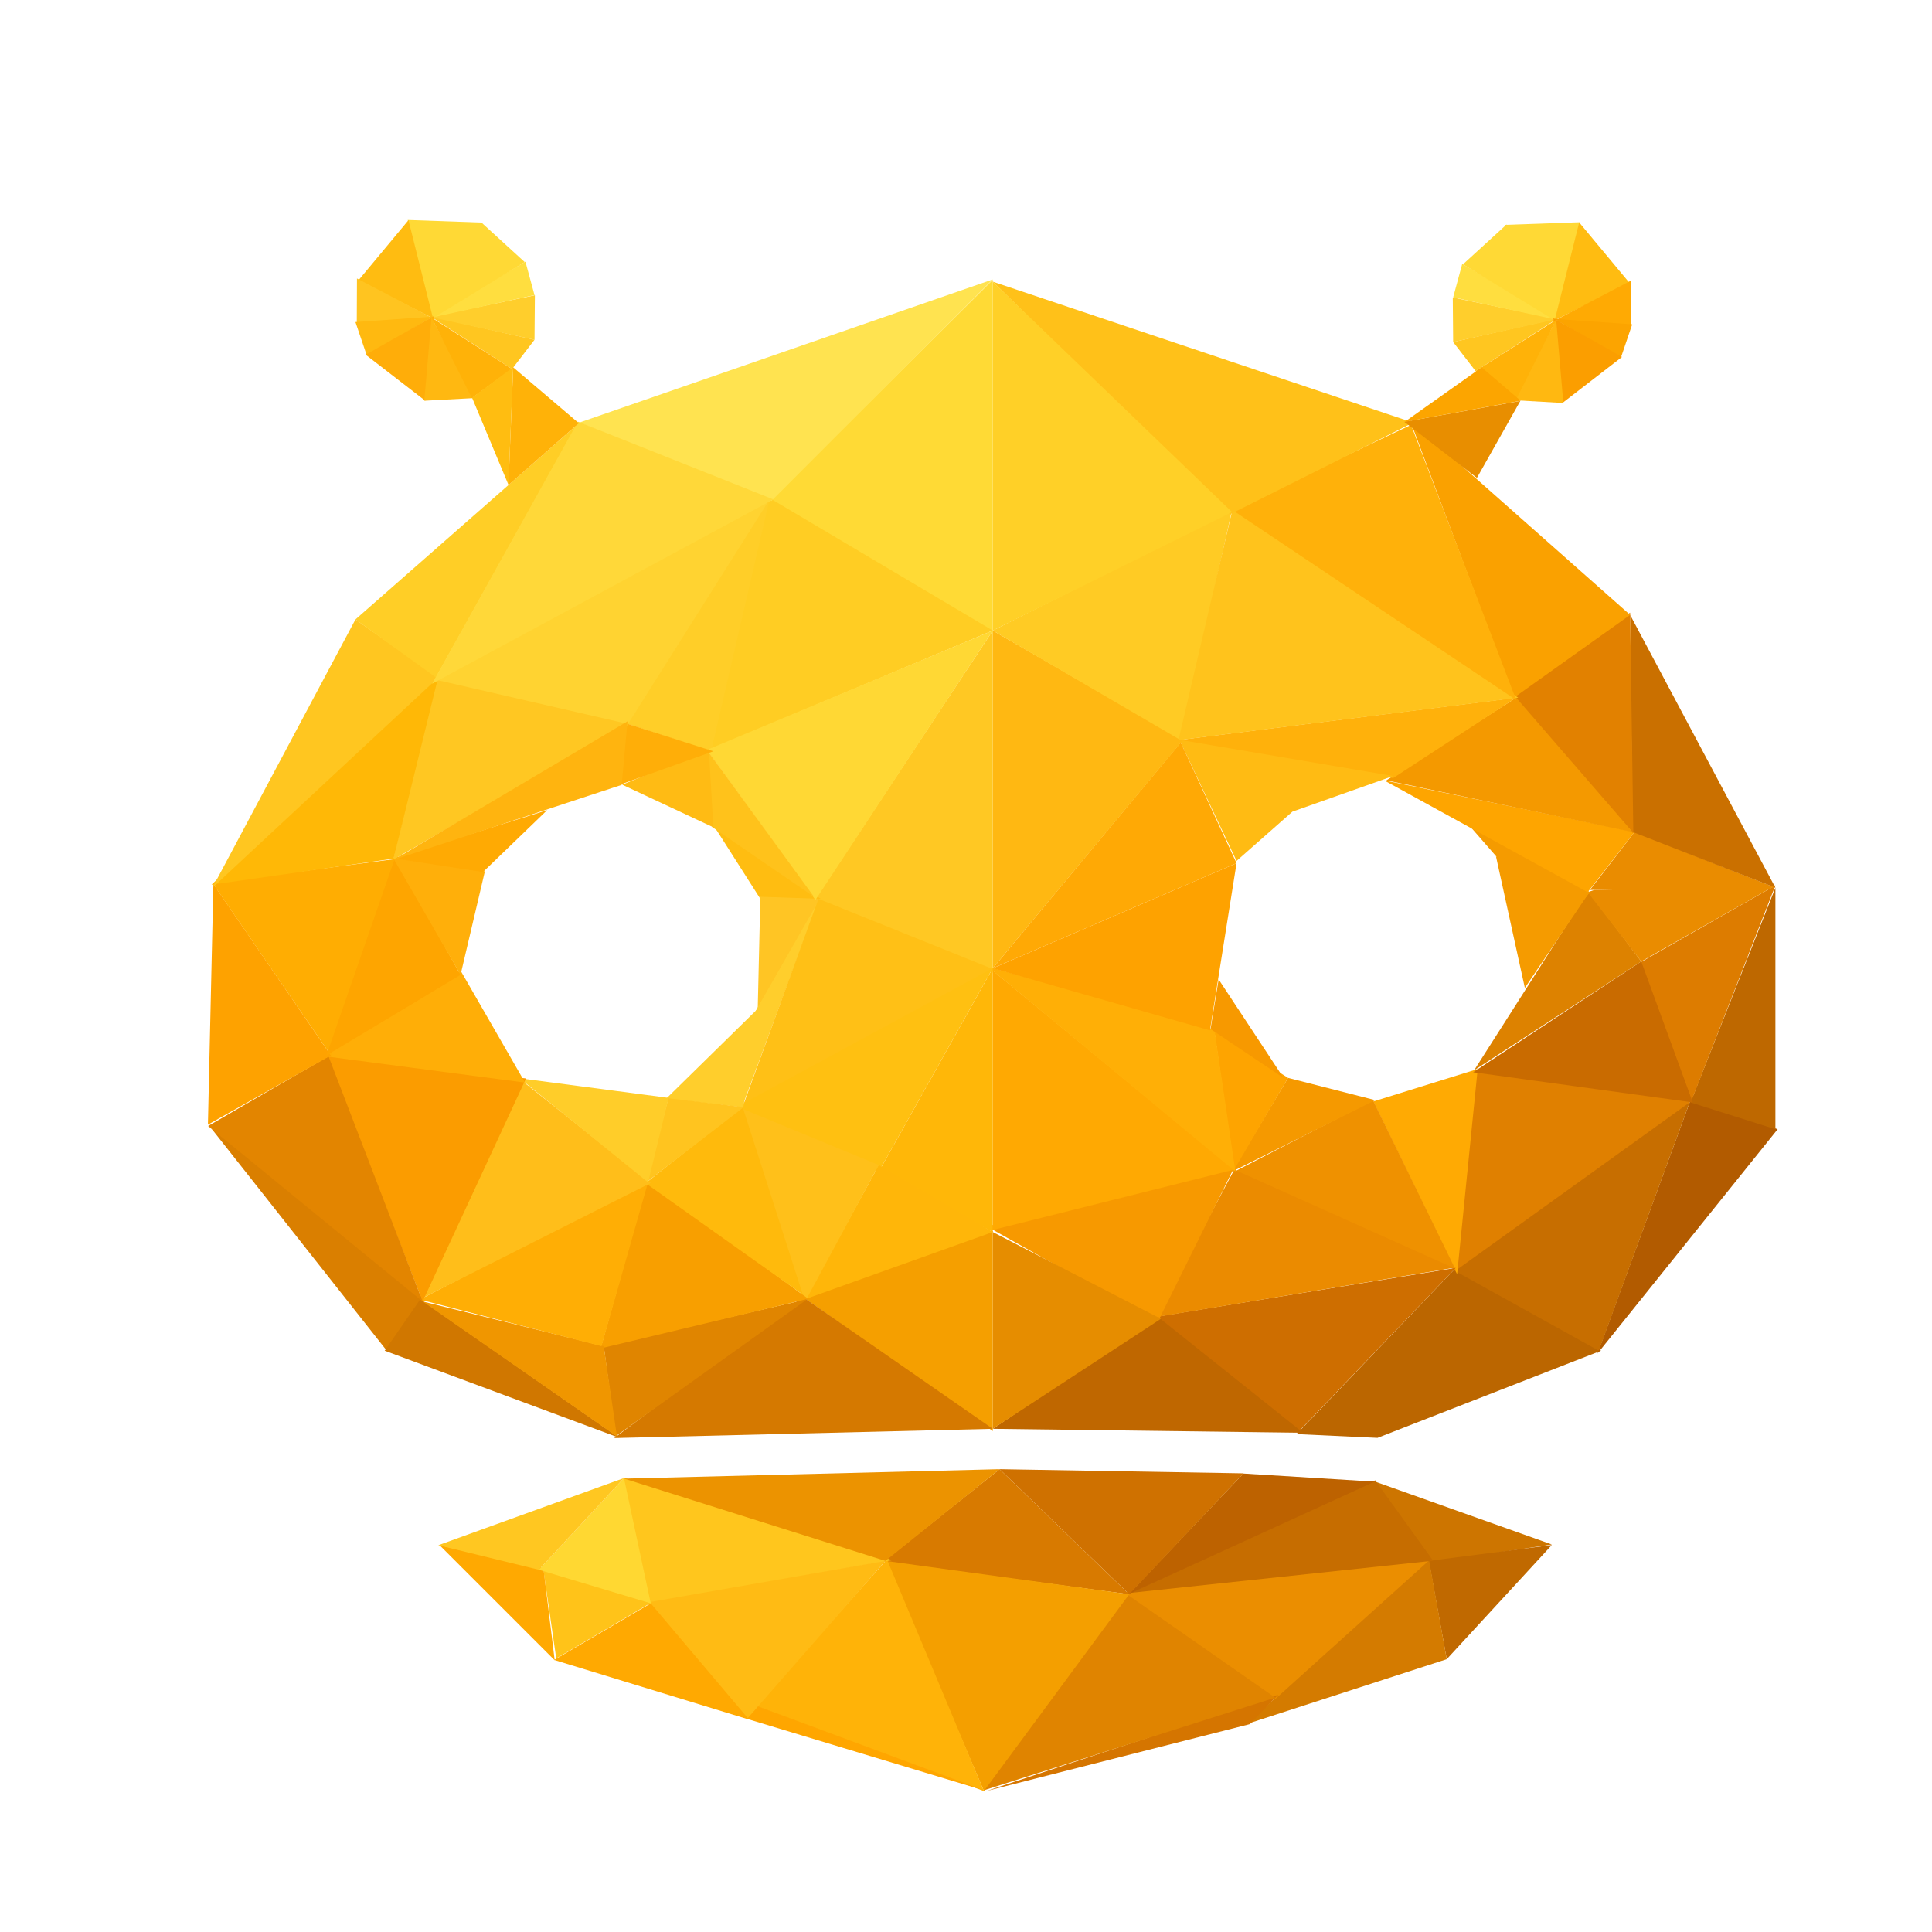
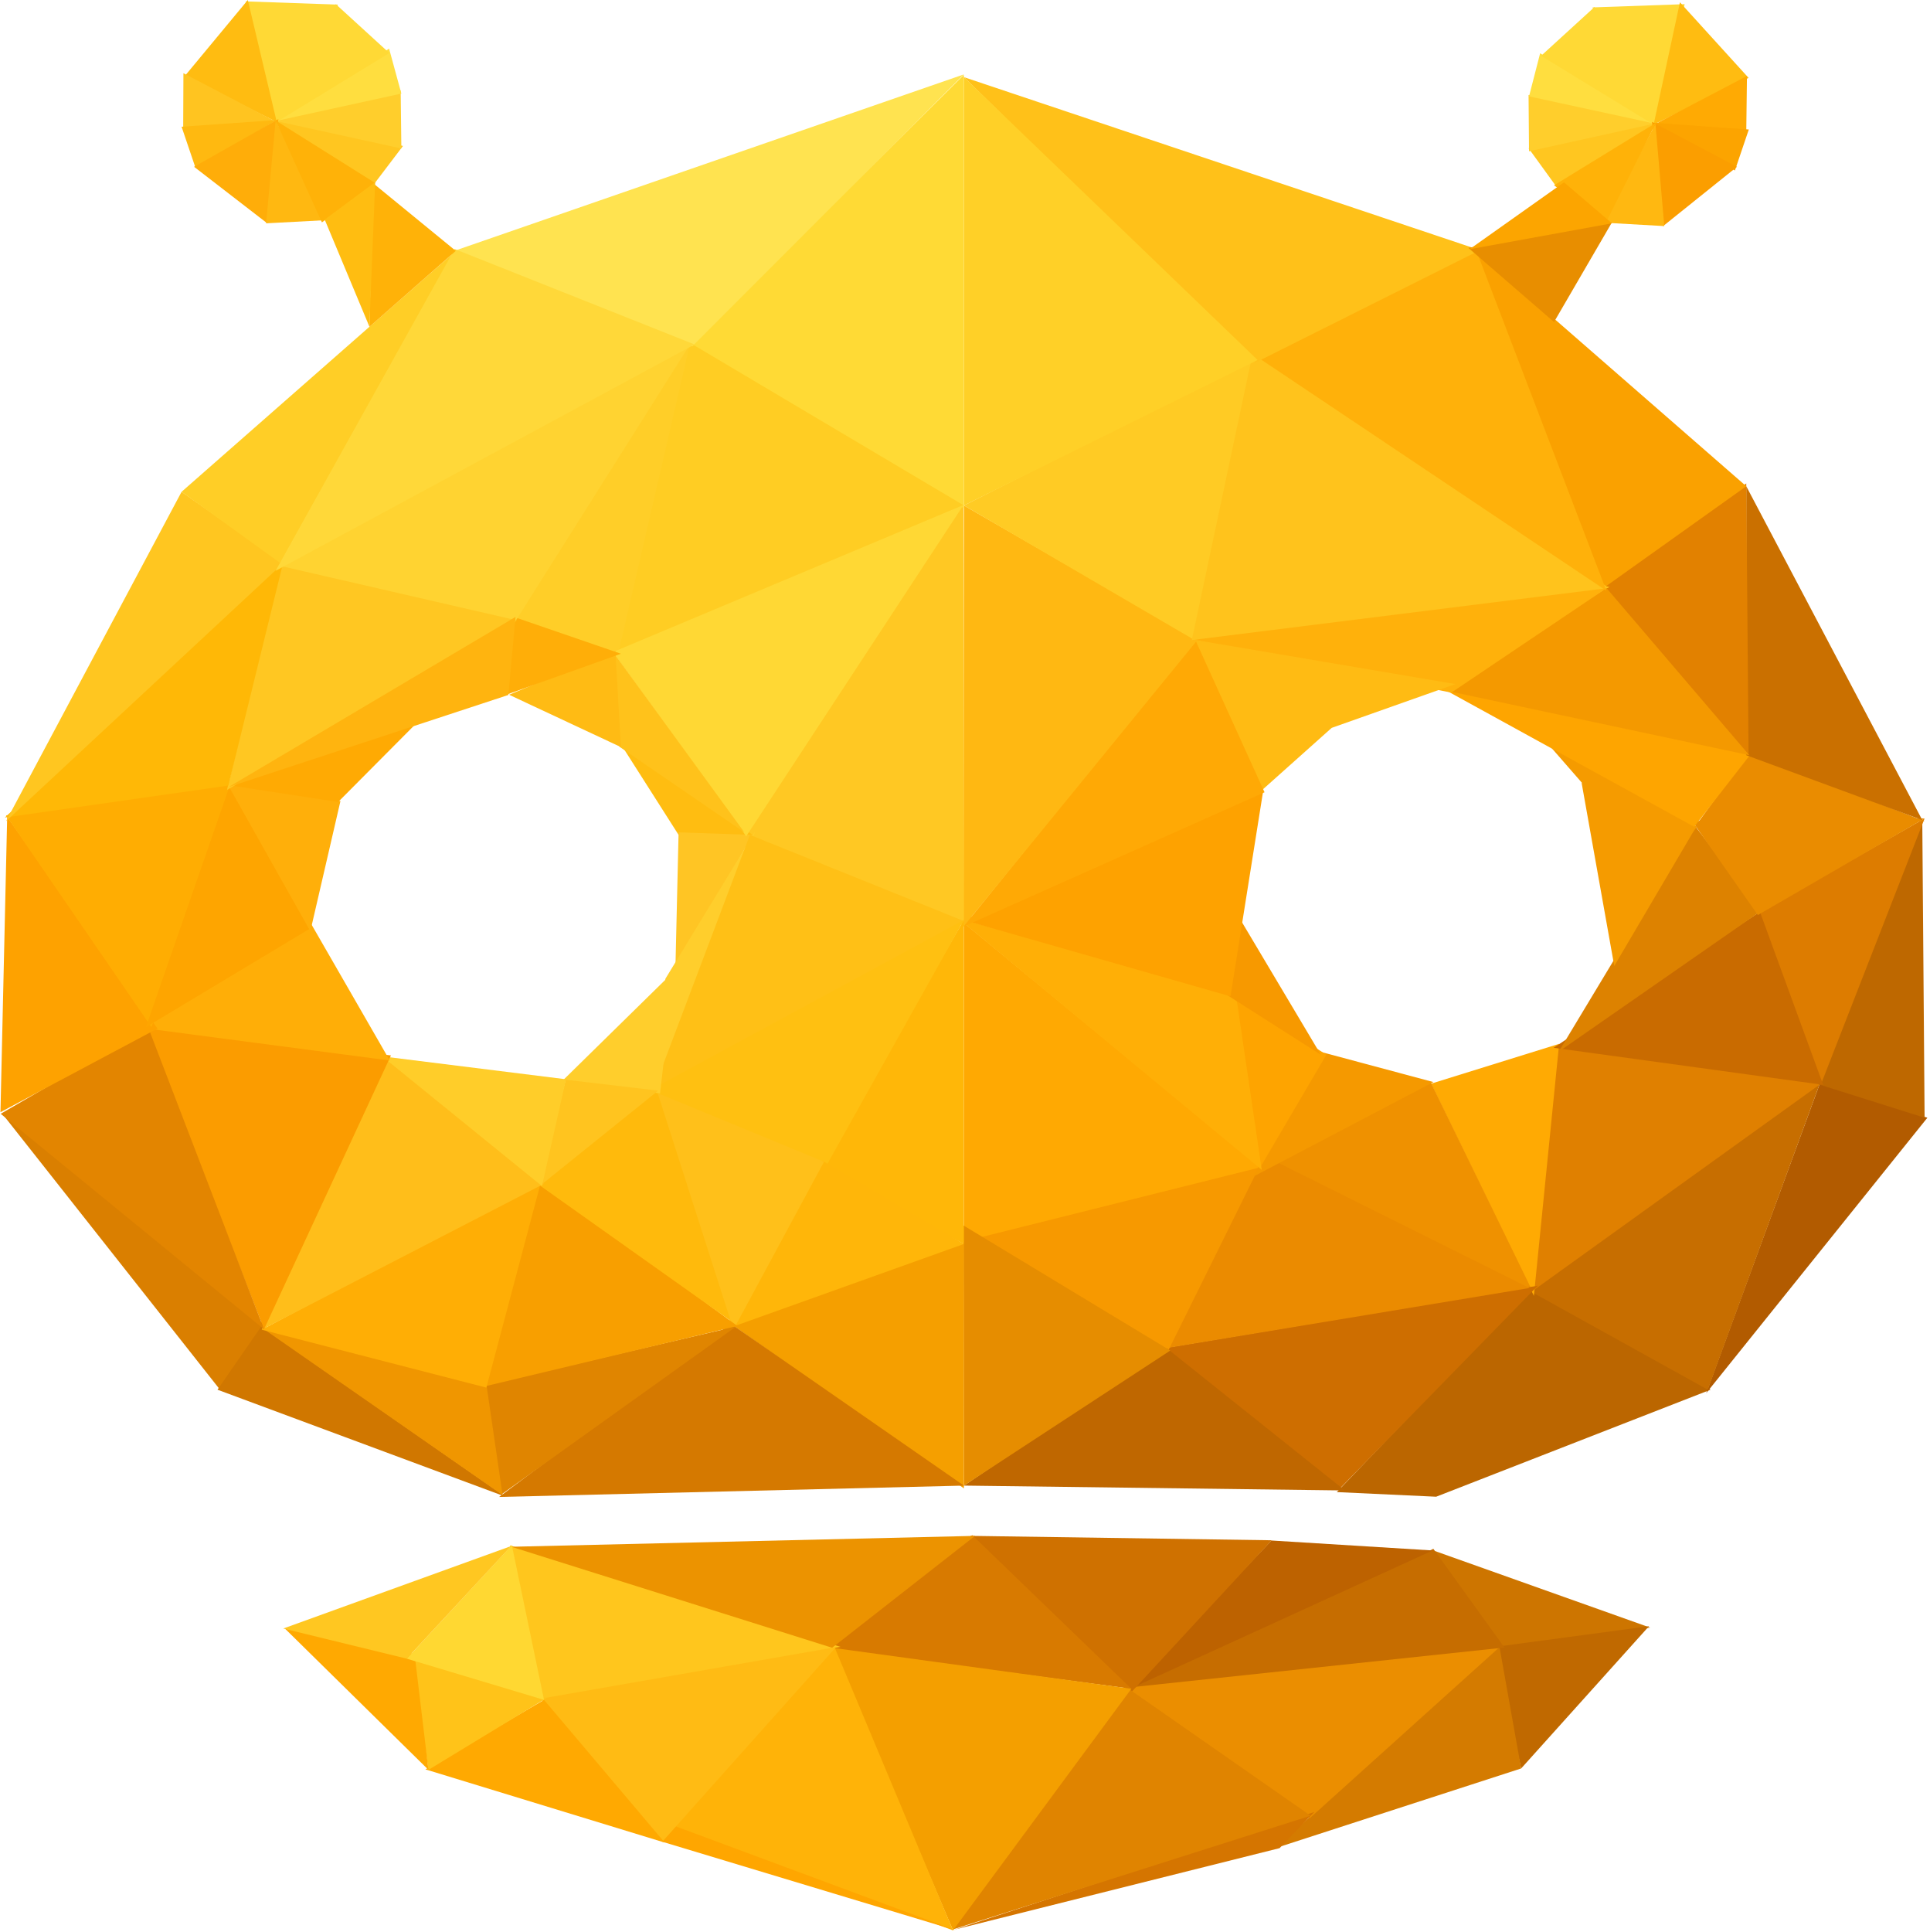
- <svg xmlns="http://www.w3.org/2000/svg" viewBox="0 0 1024 1024">
-   <path fill="#b60" d="m771.6 672 77 43.9-118.5 46.2-42.9-2Z" />
-   <path fill="#b25b00" d="m896 583.1-49.3 134.3 95.5-118.9Z" />
-   <path fill="#c76e00" d="m896 583.1-48.6 132.8-77-42.7Z" />
-   <path fill="#e08000" d="m772 673.1 9-105.4 116.2 15.4Z" />
-   <path fill="#ffaa03" d="m727.9 583.8 55.3-17.2-10.9 108.8Z" />
-   <path fill="#ef9100" d="m654.2 621 73.5-37.9 43.9 90.1Z" />
-   <path fill="#ce6e00" d="m612.3 698 76.3 60.5 83-86.5Z" />
-   <path fill="#eb8b00" d="m612.7 698.1 41.5-78.2L770.4 672Z" />
-   <path fill="#f79900" d="m523 650 90.6 50.7 40.6-82Z" />
-   <path fill="#ffa902" d="M526.2 514.4v137.5l128-32Z" />
-   <path fill="#f59900" d="m653 621 29.7-49.7 46.2 11.8Z" />
-   <path fill="#fea400" d="m643.6 546.4 10.5 73.6 28.6-48.7Z" />
-   <path fill="#ffaf06" d="M523.5 512.3 654.8 621l-11.1-75.3Z" />
-   <path fill="#f79900" d="m645.9 519.1-4.3 26.3 38.7 25.9Z" />
-   <path fill="#fea200" d="m655.4 457.5-14.1 88.6-115.1-32.9Z" />
-   <path fill="#be6800" d="m941 470.5-45 113.8 45 14.2Z" />
-   <path fill="#dd7c00" d="M896.2 584.2 941 469.3l-72.5 41.3Z" />
-   <path fill="#c96b00" d="m869.9 509.6 27.3 74.7-116.4-16Z" />
-   <path fill="#dd8200" d="m841.8 472.4-60.5 94.9 88.6-57.7Z" />
-   <path fill="#ea8c00" d="m841.5 472.9 28.4 36.7 71.1-40.3-96 2.4Z" />
-   <path fill="#ea8c00" d="m842.7 471.7 23.7-30.8 74.6 29.6Z" />
-   <path fill="#f59b00" d="m792.9 453.9 15.3 69.7 34-50.4Z" />
-   <path fill="#f59b00" d="m777.5 436.1 49.3 56.5 15.9-19.7Z" />
-   <path fill="#fea500" d="m733.6 413.6 132.8 27.3-24.9 32Z" />
-   <path fill="#ca7000" d="m864 325.9 1.2 115 75.8 29.6Z" />
-   <path fill="#e28100" d="m801.2 369.8 64.5 72-1.7-117.1Z" />
-   <path fill="#f49900" d="m734.8 413.6 68.8-43.8 61.7 71.2Z" />
-   <path fill="#ffb10b" d="m624.1 392.3 114.3 20.1 65.2-42.6Z" />
-   <path fill="#ffbb13" d="m625.1 392.1 30.3 64.2 29.6-26.1 53.4-18.9Z" />
-   <path fill="#ffa905" d="m625.8 393.5 29.6 64-129.2 55.7Z" />
-   <path fill="#faa100" d="m747.3 222.6 55.1 147.2 61.6-43.9Z" />
-   <path fill="#ffb812" d="M526.2 334.2v179L627 392.3Z" />
-   <path fill="#ffcb24" d="m526.2 334.2 126.8-64-27.2 122.1Z" />
-   <path fill="#ffc31c" d="m653.5 268.8-28.9 123.5 180.1-22.5Z" />
-   <path fill="#ffb10a" d="m653 270.2 94.9-45L803.6 371Z" />
-   <path fill="#ffc119" d="m526.2 149.3 125.7 123.3L749 224Z" />
-   <path fill="#bf6700" d="m526.2 757.3 164.5 2.1-76.8-61.3Z" />
-   <path fill="#e68d00" d="M526.2 757.3V653l89.1 46Z" />
-   <path fill="#ffd027" d="M526.2 149.3v184.9L653 271.4Z" />
-   <path fill="#cd7500" d="m757.3 828.4 65.2-9.8-93.6-33.3Z" />
-   <path fill="#c06900" d="m757.3 827.3 9.5 52.1 55.7-60.5Z" />
-   <path fill="#d47b00" d="m660.7 913.8 96.6-87.7 9.5 53.3Z" />
-   <path fill="#eb8e00" d="m595 844 80.6 56.8 82.9-74.7Z" />
-   <path fill="#c66d00" d="m598.8 844.3 130.1-59.7 30.7 42.6Z" />
-   <path fill="#bd6200" d="M598.2 844.9 659 781l69.6 4.3Z" />
-   <path fill="#cf7100" d="m529.8 778.7 68.7 66.3 60.6-64.1Z" />
-   <path fill="#d57500" d="m522.7 949.3 139.8-35.5 15-15.6Z" />
-   <path fill="#e08400" d="m521.1 949 76.2-104 78.6 54.8Z" />
-   <path fill="#d87a00" d="M468.1 827.8 598.5 845l-68.7-66.3Z" />
-   <path fill="#f49f00" d="m469.3 827.3 52.2 122 77-104.3Z" />
-   <path fill="#ffb308" d="m521.5 949.3-51.4-122.8-69.5 77.8Z" />
-   <path fill="#ffa600" d="m395.5 910.9 6-6.6 121.2 45Z" />
-   <path fill="#ffc61d" d="m330.2 783.1 13.5 66.7 129.2-22.9Z" />
-   <path fill="#ec9300" d="m330.8 783.7 138.5 43.6 60.5-48.6Z" />
-   <path fill="#ffbb14" d="M343.5 849.28 396 911l73.3-83.7Z" />
-   <path fill="#ffa901" d="m293.7 879.8 51.2-30 52.1 61.6Z" />
-   <path fill="#ffc319" d="m288 832 6.816 47 50.884-29.883Z" />
-   <path fill="#ffa901" d="m233 819 61 61-6-49Z" />
-   <path fill="#ffd832" d="m330.7 783.4 14.2 66.4-59.3-17.8Z" />
-   <path fill="#ffc721" d="m232.3 819 98.4-35.6-45.1 48.6Z" />
-   <path fill="#ffc823" d="m431.3 477.7 94.9 37.9V334.2Z" />
-   <path fill="#ffbd11" d="m378.1 437.3 24.9 39.1h32Z" />
-   <path fill="#ffc524" d="m401.6 535.2 1.4-59.9 32 1.1Z" />
-   <path fill="#ffce2c" d="m400.6 535.7-7.5 51.6 40.7-109.7Z" />
-   <path fill="#ffc016" d="m393.5 586.9 132.7-73.3-92.4-37.2Z" />
-   <path fill="#ffb708" d="m465.8 621 60.4 32V513.1Z" />
-   <path fill="#ffc011" d="m390.1 586.9 75.7 34.1 60.4-107.9Z" />
-   <path fill="#f59f00" d="M526.2 652.5v106l-100.6-71Z" />
-   <path fill="#ffb609" d="m426.7 688.6 39.1-71.1 60.4 35.5Z" />
-   <path fill="#ffc01a" d="m426.5 690.3-35.4-103.6 74.7 30.8Z" />
-   <path fill="#d57900" d="m325.5 762.2 100-74.8 100.7 69.9Z" />
-   <path fill="#e08500" d="m320 713.5 6.4 47.7 101.5-72.6Z" />
-   <path fill="#f89f00" d="m343.2 625.7 85.2 62.7-110.1 26.3Z" />
-   <path fill="#ffba0c" d="m393.5 586.4 32 99.8-83.3-59.1Z" />
-   <path fill="#ffce2c" d="m353.1 582.3 40.9 4.6 7.1-51.7Z" />
-   <path fill="#ffc41f" d="m342.7 626.6 51.5-39.8-40-4.7Z" />
-   <path fill="#da7f00" d="M111.4 597.3 205 715.9l20.2-27.3Z" />
-   <path fill="#d07700" d="m222.8 688.6 105.5 73.5-124.4-46.2Z" />
-   <path fill="#f09600" d="m224 689.8 103 71.6-7-47.9Z" />
-   <path fill="#ffae05" d="m343.7 625.8-24.9 87.7-96.3-24.7Z" />
-   <path fill="#ffbe1a" d="m276.9 573-54.1 115.6L344.9 627Z" />
-   <path fill="#ffcd29" d="m275.4 571.5 68.1 55.2 10.9-44.8Z" />
-   <path fill="#fb9c00" d="m173 559.4 105.8 12.2L224 689.8Z" />
-   <path fill="#e38500" d="m174.1 559.8 49.9 130-113.7-93Z" />
-   <path fill="#ffae07" d="m244.1 514.4 34.2 59.4-106.4-14Z" />
-   <path fill="#fea200" d="m113.1 468.6-2.9 127.5 65.2-36.7Z" />
-   <path fill="#ffad02" d="m211 455.1-35.6 104.3-62.8-91.4Z" />
-   <path fill="#fea500" d="m209.4 454.6 34.7 62.1-71.1 42.7Z" />
-   <path fill="#ffaf0a" d="m208.3 454.6 48.7 7.2-12.9 54.9Z" />
-   <path fill="#ffaa03" d="m208.4 454.9 81.6-25.5-34 32.8Z" />
-   <path fill="#ffda35" d="m407.6 265.9 118.6-117.6v187.1Z" />
-   <path fill="#ffcd23" d="m376.9 397 28.5-134.5 120.8 71.7Z" />
-   <path fill="#ffce28" d="m332 383.5 44.9 14.7 31.2-134.5Z" />
-   <path fill="#ffd834" d="m374.6 397.5 151.6-63.3-94 142.8Z" />
-   <path fill="#ffc21b" d="m375.1 398 2.3 40.3 54 37Z" />
-   <path fill="#ffbb14" d="m375.7 397 2.4 41.5-48.3-22.6Z" />
-   <path fill="#ffae08" d="m330.7 383-2.4 33 49.8-17.8Z" />
-   <path fill="#ffd331" d="m230.4 361 177.7-96.6-76.2 120.8Z" />
-   <path fill="#ffc722" d="m231.1 360.3 102.1 23.5-124.9 71.9Z" />
-   <path fill="#ffb806" d="m232.8 356.7-24.2 98.4-96.5 13.8Z" />
-   <path fill="#ffc620" d="m112.6 470.5 75.8-142.2 43.9 30.8Z" />
-   <path fill="#ffce26" d="m305.8 225.2-74.7 133.9-42.7-30.8Z" />
-   <path fill="#ffe350" d="M526.2 148.1 408.9 265.5 307 224Z" />
-   <path fill="#ffd839" d="m306.3 223.5 103.6 41.2L229 362.4Z" />
-   <path fill="#ffb40f" d="m332.6 382.3-3.1 33.7-120.7 39.7Z" />
-   <path fill="#ffc620" d="m227.8 167.5 43.6 28.1 11.9-15.5Z" />
-   <path fill="#ffce2c" d="m283.5 156.5-.2 23.6L228 168Z" />
-   <path fill="#ffde3f" d="m278.5 138.7 4.8 17.7-56.3 12.3Z" />
-   <path fill="#ffd935" d="m228.7 169.1 26.3-51.3 23.1 21.1Z" />
-   <path fill="#ffd935" d="m229.3 169.1-13.2-52.5 39.8 1.4Z" />
-   <path fill="#ffbc11" d="m229.5 168.7-13-52-26.7 32.1Z" />
-   <path fill="#ffc420" d="m228.7 168.3-39.5-20.7-.1 23.5Z" />
-   <path fill="#ffb910" d="m229.7 167.8-35.3 20.6-6-17.7Z" />
-   <path fill="#ffad09" d="m230.2 167.4-4.8 45-31.6-24.4Z" />
-   <path fill="#ffb811" d="m251.3 211-22.6-42.7-3.8 44.1Z" />
-   <path fill="#ffb208" d="m271.4 195.6-42.7-27.3 21.4 42.7ZM269.5 257.1l2.5-62.4 34.8 29.6Z" />
-   <path fill="#ffbd11" d="m269.5 257-19.3-46.2 21.8-16.2Z" />
-   <path fill="#ffc620" d="m825.7 168.7-43.6 28-11.9-15.4Z" />
-   <path fill="#ffce2c" d="m770 157.7.2 23.6 55.3-12.2Z" />
-   <path fill="#ffde3f" d="m775 139.9-4.8 17.7 56.3 12.2Z" />
-   <path fill="#ffd935" d="M824.8 170.3 798.5 119l-23.1 21.1Z" />
-   <path fill="#ffd935" d="m824.2 170.3 13.2-52.5-39.8 1.4Z" />
-   <path fill="#ffbc11" d="m824 169.8 13-51.9 26.7 32.1Z" />
-   <path fill="#ffaa03" d="m824.8 169.5 39.5-20.7.1 23.5Z" />
-   <path fill="#fca400" d="m823.8 169 35.3 20.6 6-17.7Z" />
-   <path fill="#fb9e00" d="m823.3 168.6 4.8 45 31.6-24.4Z" />
-   <path fill="#ffb811" d="m802.2 212.1 22.6-42.6 3.8 44.1Z" />
-   <path fill="#ffb208" d="m782.1 196.7 42.7-27.2-21.4 42.6Z" />
-   <path fill="#e88e00" d="m744.3 223.6 61.5-11.1-23 40.8Z" />
-   <path fill="#fca500" d="m744.5 223.6 40.8-28.9 20.7 17.7Z" />
+ <svg xmlns="http://www.w3.org/2000/svg" viewBox="0 0 833 834">
+   <clipPath id="a">
+     <path d="M-110 908H914V-116H-110Z" clip-rule="evenodd" />
+   </clipPath>
+   <g clip-path="url(#a)">
+     <path fill="#b60" d="m661.6 556 77 43.9-118.5 46.2-42.9-2Z" />
+     <path fill="#b25b00" d="m786 467.1-49.3 134.3 95.5-118.9Z" />
+     <path fill="#c76e00" d="m786 467.1-48.6 132.8-77-42.7Z" />
+     <path fill="#e08000" d="m662 557.1 9-105.4 116.2 15.4Z" />
+     <path fill="#ffaa03" d="m617.9 467.8 55.3-17.2-10.9 108.8Z" />
+     <path fill="#ef9100" d="m544.2 505 73.5-37.9 43.9 90.1Z" />
+     <path fill="#ce6e00" d="m502.3 582 76.3 60.5L664 555Z" />
+     <path fill="#eb8b00" d="M502.7 582.1 544 498l116.4 58Z" />
+     <path fill="#f79900" d="m413 534 90.6 50.7 40.6-82Z" />
+     <path fill="#ffa902" d="M416.2 398.4v137.5l128-32Z" />
+     <path fill="#f59900" d="m541 508 29-54 48.9 13.1Z" />
+     <path fill="#fea400" d="m532 429 12.1 75 28.6-48.7Z" />
+     <path fill="#ffaf06" d="M413.5 396.3 544.8 505l-11.1-75.3Z" />
+     <path fill="#f79900" d="m535 396-6 33 41.3 26.3Z" />
+     <path fill="#fea200" d="m545.4 341.5-14.1 88.6-115.1-32.9Z" />
+     <path fill="#be6800" d="m830 354-45 114 46 14.5Z" />
+     <path fill="#dd7c00" d="M786.2 468.2 831 353.3l-72.5 41.3Z" />
+     <path fill="#c96b00" d="m759.9 393.6 27.3 74.7-116.4-16Z" />
+     <path fill="#dd8200" d="M731.8 356.4 673 454l86.9-60.4Z" />
+     <path fill="#ea8c00" d="m731 355 28 40 72-41.7-96 .7Z" />
+     <path fill="#ea8c00" d="M732.7 355.7 755 325l76 29.5Z" />
+     <path fill="#f59b00" d="M682.9 337.9 697 417l35.2-59.8Z" />
+     <path fill="#f59b00" d="m667.5 320.1 49.3 56.5 15.9-19.7Z" />
+     <path fill="#fea500" d="m623.6 297.6 132.8 27.3-24.9 32Z" />
+     <path fill="#ca7000" d="M754 209.9V326l76 28Z" />
+     <path fill="#e28100" d="M691.2 253.8 755 326l-1-117.3Z" />
+     <path fill="#f49900" d="m624.8 298.215 68.8-44.415 61.7 72.2Z" />
+     <path fill="#ffb10b" d="m514 276 112.624 23L695 253Z" />
+     <path fill="#ffbb13" d="M515.1 276.1 545 341l30-26.8 53.4-18.9Z" />
+     <path fill="#ffa905" d="m516 276 30 66-130 58Z" />
+     <path fill="#faa100" d="m636 107 56.4 146.8 61.6-43.9Z" />
+     <path fill="#ffb812" d="M416.2 218.2 416 400l101-123.7Z" />
+     <path fill="#ffcb24" d="m416.2 218.2 126.8-64-27.2 122.1Z" />
+     <path fill="#ffc31c" d="m541 152-26.4 124.3 180.1-22.5Z" />
+     <path fill="#ffb10a" d="m543 154.2 94-47.2 56.6 148Z" />
+     <path fill="#ffc119" d="m416.2 33.3 125.7 123.3L639 108Z" />
+     <path fill="#bf6700" d="m416.2 641.3 164.5 2.1-76.8-61.3Z" />
+     <path fill="#e68d00" d="M416.2 641.3 416 529l89.3 54Z" />
+     <path fill="#ffd027" d="M416.2 33.3v184.9L543 155.4Z" />
+     <path fill="#cd7500" d="m647.3 712.4 65.2-9.8-93.6-33.3Z" />
+     <path fill="#c06900" d="m645 711 11.8 52.4L712 702Z" />
+     <path fill="#d47b00" d="m550.7 797.8 96.6-87.7 9.5 53.3Z" />
+     <path fill="#eb8e00" d="m485 728 80.6 56.8 82.9-74.7Z" />
+     <path fill="#c66d00" d="m488.8 728.3 130.1-59.7 30.7 42.6Z" />
+     <path fill="#bd6200" d="M488.2 728.9 549 665l69.6 4.3Z" />
+     <path fill="#cf7100" d="m419 663 69 68 61.1-66.1Z" />
+     <path fill="#d57500" d="m412 833 140.5-35.2 15-15.6Z" />
+     <path fill="#e08400" d="m411.1 833 76.2-104 78.6 54.8Z" />
+     <path fill="#d87a00" d="M358.1 711.8 488.5 729l-68.7-66.3Z" />
+     <path fill="#f49f00" d="m359.3 711.3 52.2 122 77-104.3Z" />
+     <path fill="#ffb308" d="m411.5 833.3-51.4-122.8-69.5 77.8Z" />
+     <path fill="#ffa600" d="m285.5 794.9 6-6.6 121.2 45Z" />
+     <path fill="#ffc61d" d="m220.2 667.1 13.5 66.7 129.2-22.9Z" />
+     <path fill="#ec9300" d="m220.8 667.7 138.5 43.6L421 663Z" />
+     <path fill="#ffbb14" d="M233.5 733.28 286 795l75-84Z" />
+     <path fill="#ffa901" d="m183.7 763.8 51.2-30 52.1 61.6Z" />
+     <path fill="#ffc319" d="m178 716 7 48 51-31Z" />
+     <path fill="#ffa901" d="m123 703 62 61-6-50Z" />
+     <path fill="#ffd832" d="m221 667 13.9 66.8-59.3-17.8Z" />
+     <path fill="#ffc721" d="m122.3 703 98.4-35.6-45.1 48.6Z" />
+     <path fill="#ffc823" d="m321.3 361.7 94.9 37.9L416 216Z" />
+     <path fill="#ffbd11" d="m268.1 321.3 24.9 39.1h32Z" />
+     <path fill="#ffc524" d="m291.6 419.2 1.4-59.9 32 1.1Z" />
+     <path fill="#ffce2c" d="M287.314 422.489 283 472l43-113Z" />
+     <path fill="#ffc016" d="m282 471 134.2-73.4-92.4-37.2Z" />
+     <path fill="#ffb708" d="m354 504 62.2 33V397.1Z" />
+     <path fill="#ffc011" d="m280.1 470.9 75.7 34.1 60.4-107.9Z" />
+     <path fill="#f59f00" d="M416.2 536.5v106l-100.6-71Z" />
+     <path fill="#ffb609" d="M316.7 572.6 355 501l61.2 36Z" />
+     <path fill="#ffc01a" d="m316.5 574.3-35.4-103.6 74.7 30.8Z" />
+     <path fill="#d57900" d="m215.5 646.2 100-74.8 100.7 69.9Z" />
+     <path fill="#e08500" d="m209 598 7.4 47.2 101.5-72.6Z" />
+     <path fill="#f89f00" d="m233.2 509.7 85.2 62.7-110.1 26.3Z" />
+     <path fill="#ffba0c" d="m283.5 470.4 32 99.8-83.3-59.1Z" />
+     <path fill="#ffce2c" d="M243.1 466.3 285 472l6.1-52.8Z" />
+     <path fill="#ffc41f" d="m233 512 51.2-41.2-40-4.7Z" />
+     <path fill="#da7f00" d="M1.4 481.3 95 599.9l20.2-27.3Z" />
+     <path fill="#d07700" d="m112.8 572.6 105.5 73.5-124.4-46.2Z" />
+     <path fill="#f09600" d="m114 573.8 103 71.6-7-47.9Z" />
+     <path fill="#ffae05" d="M233.7 509.8 210 599l-97-25Z" />
+     <path fill="#ffbe1a" d="M166.9 457 113 574l121.9-63Z" />
+     <path fill="#ffcd29" d="m165 456 69 56 10.4-46.1Z" />
+     <path fill="#fb9c00" d="m63 443.4 105.8 12.2L114 573.8Z" />
+     <path fill="#e38500" d="m64.1 443.8 49.9 130-113.7-93Z" />
+     <path fill="#ffae07" d="m134.1 398.4 34.2 59.4-106.4-14Z" />
+     <path fill="#fea200" d="M3.1 352.6.2 480.1 68 444Z" />
+     <path fill="#ffad02" d="M101 337 65.4 443.4 2.6 352Z" />
+     <path fill="#fea500" d="m99.4 338.6 34.7 62.1L63 443.4Z" />
+     <path fill="#ffaf0a" d="m98.3 338.6 48.7 7.2-13 56.2Z" />
+     <path fill="#ffaa03" d="M98.4 338.9 180 312l-34 34.2Z" />
+     <path fill="#ffda35" d="M297.6 149.9 416.2 32.3v187.1Z" />
+     <path fill="#ffcd23" d="m266.9 281 28.5-134.5 120.8 71.7Z" />
+     <path fill="#ffce28" d="m222 267.5 44.9 14.7 31.2-134.5Z" />
+     <path fill="#ffd834" d="M264.6 281.5 416 218l-93.8 143Z" />
+     <path fill="#ffc21b" d="m265.1 282 2.3 40.3 54 37Z" />
+     <path fill="#ffbb14" d="m265.7 281 2.4 41.5-48.3-22.6Z" />
+     <path fill="#ffae08" d="m221 266-2.7 34 49.8-17.8Z" />
+     <path fill="#ffd331" d="m120.4 245 177.7-96.6-76.2 120.8Z" />
+     <path fill="#ffc722" d="m121.1 244.3 102.1 23.5L98 341Z" />
+     <path fill="#ffb806" d="m122.8 240.7-24.2 98.4-96.5 13.8Z" />
+     <path fill="#ffc620" d="m2.6 354.5 75.8-142.2 43.9 30.8Z" />
+     <path fill="#ffce26" d="m195.8 109.2-74.7 133.9-42.7-30.8Z" />
+     <path fill="#ffe350" d="M416.2 32.1 298.9 149.5 197 108Z" />
+     <path fill="#ffd839" d="m196.3 107.5 103.6 41.2L119 246.4Z" />
+     <path fill="#ffb40f" d="m222.6 266.3-3.1 33.7-120.7 39.7Z" />
+     <path fill="#ffc620" d="m117.8 51.5 43.6 28.1L174 63Z" />
+     <path fill="#ffce2c" d="m173 39 .3 25.1L118 52Z" />
+     <path fill="#ffde3f" d="m168 21 5.3 19.4L117 52.7Z" />
+     <path fill="#ffd935" d="M118.7 53.1 145 1.8l23.1 21.1Z" />
+     <path fill="#ffd935" d="M119.3 53.1 106.1.6 145.9 2Z" />
+     <path fill="#ffbc11" d="M119.5 52.7 107 0 79.8 32.8Z" />
+     <path fill="#ffc420" d="M118.7 52.3 79.2 31.6l-.1 23.5Z" />
+     <path fill="#ffb910" d="M119.7 51.8 84.4 72.4l-6-17.7Z" />
+     <path fill="#ffad09" d="m120.2 51.4-4.8 45L83.8 72Z" />
+     <path fill="#ffb811" d="M141.3 95 119 52l-4.1 44.4Z" />
+     <path fill="#ffb208" d="m162 79-43-27 20 44Z" />
+     <path fill="#ffb208" d="M159.5 141.1 161 79l35.8 29.3Z" />
+     <path fill="#ffbd11" d="m159.5 141-19.3-46.2L162 78.6Z" />
+     <path fill="#ffc620" d="m715.7 52.7-43.6 28L660 64Z" />
+     <path fill="#ffce2c" d="m660 41 .2 24.3 55.3-12.2Z" />
+     <path fill="#ffde3f" d="m665 23-4.8 18.6 56.3 12.2Z" />
+     <path fill="#ffd935" d="M714.8 54.3 688.5 3l-23.1 21.1Z" />
+     <path fill="#ffd935" d="m714.2 54.3 13.2-52.5-39.8 1.4Z" />
+     <path fill="#ffbc11" d="M714 53.8 725.36 1 755 33.618Z" />
+     <path fill="#ffaa03" d="m714.8 53.5 39.5-20.7L754 57Z" />
+     <path fill="#fca400" d="m713.8 53 35.3 20.6 6-17.7Z" />
+     <path fill="#fb9e00" d="m713.3 52.6 4.8 45L750 72Z" />
+     <path fill="#ffb811" d="m692.2 96.1 22.6-42.6 3.8 44.1Z" />
+     <path fill="#ffb208" d="m671 80 44-27-21.6 43.1Z" />
+     <path fill="#e88e00" d="m634 107 62-11-25 43Z" />
+     <path fill="#fca500" d="m634.5 107.6 40.8-28.9L696 96.4Z" />
+   </g>
</svg>
